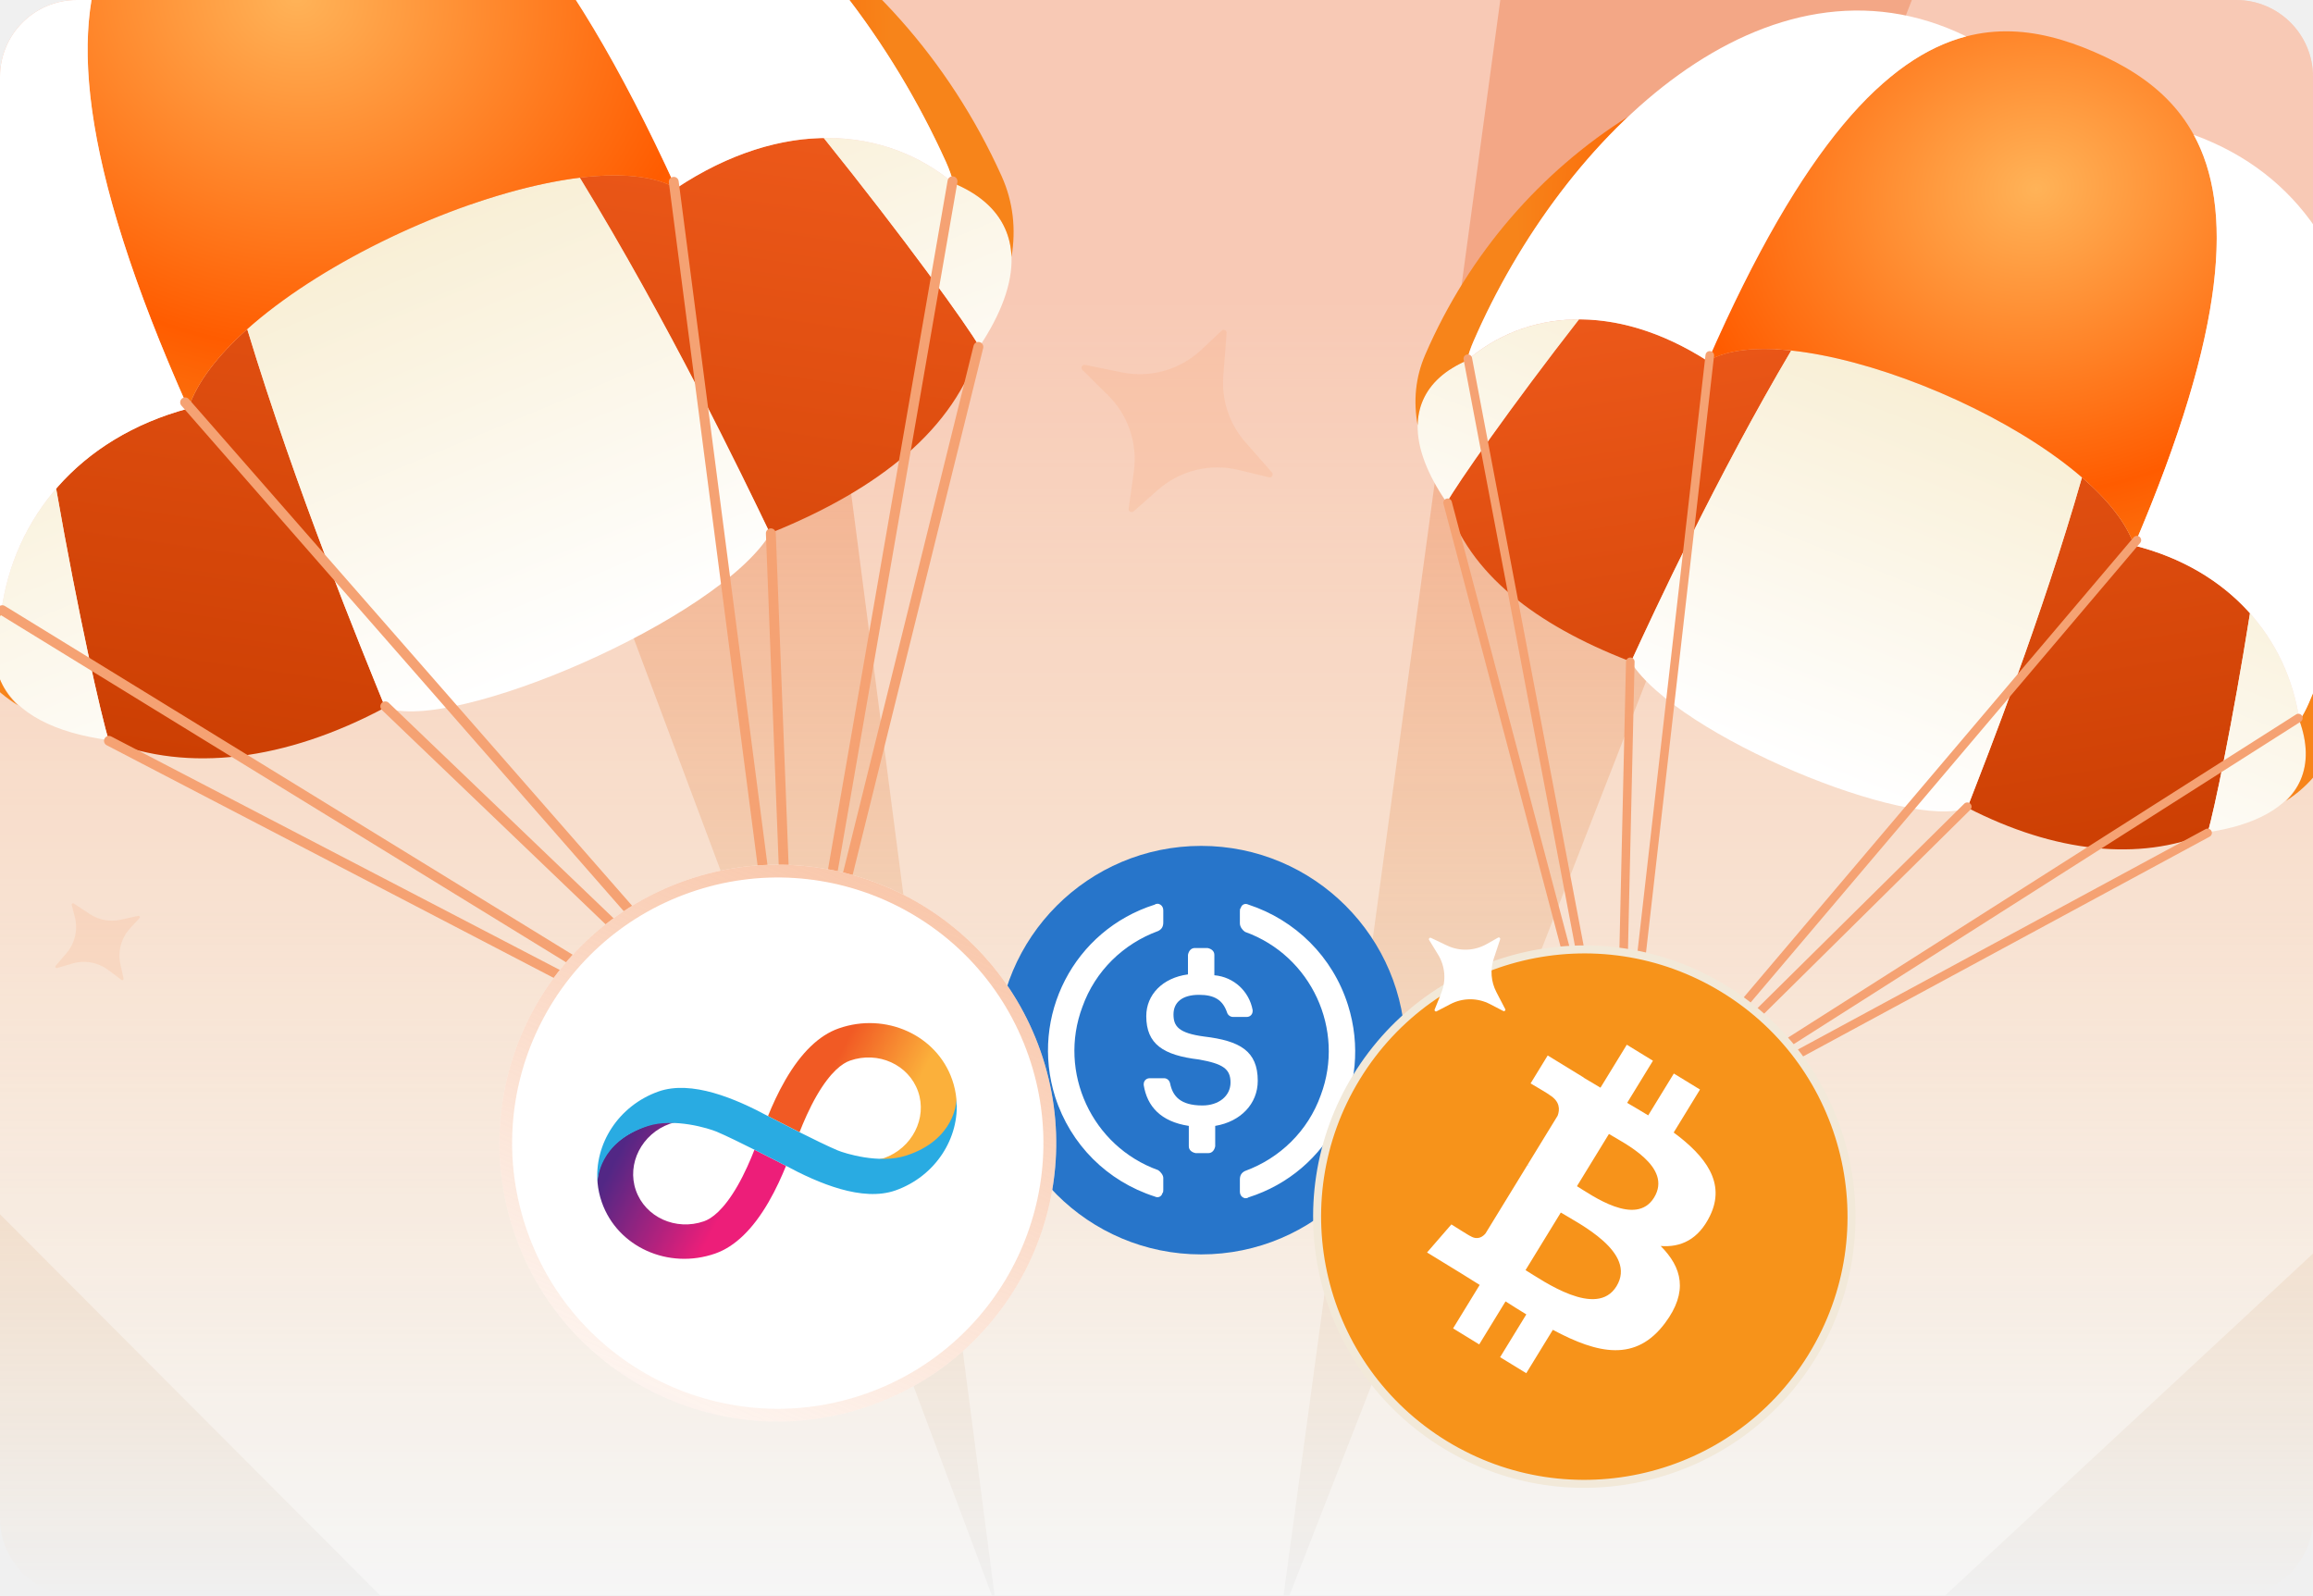
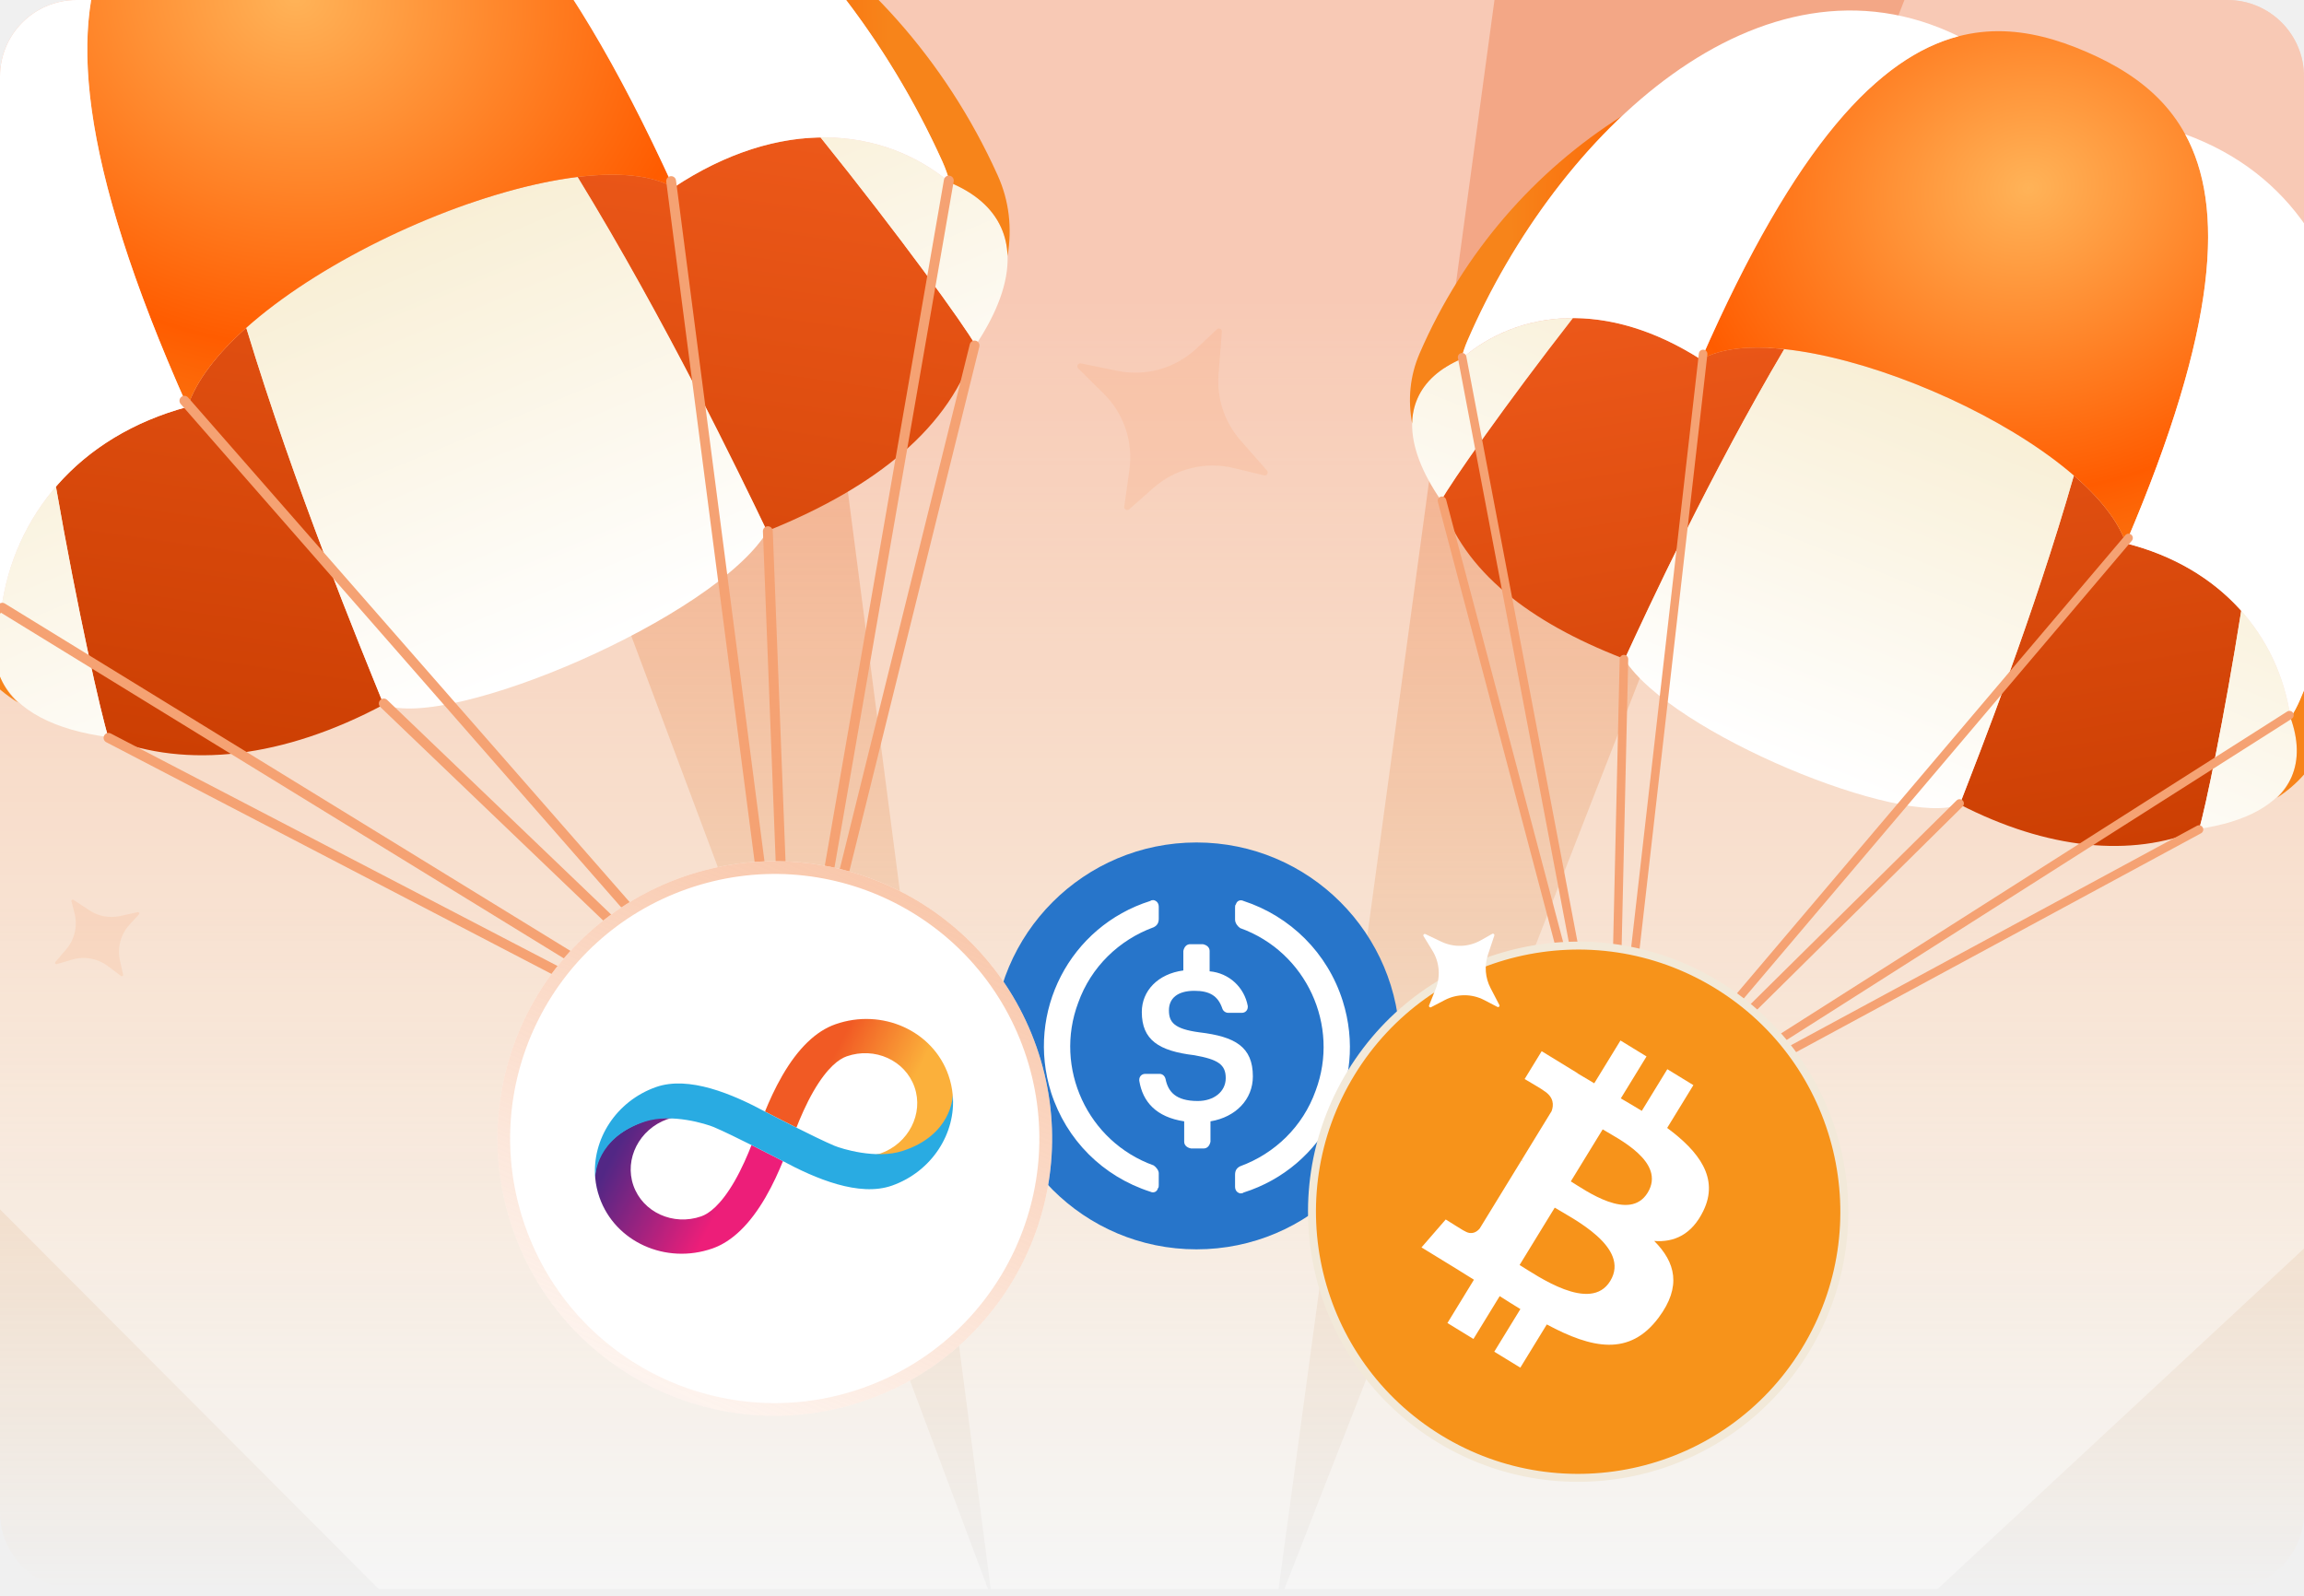
- <svg xmlns="http://www.w3.org/2000/svg" width="361" height="249" viewBox="0 0 361 249" fill="none">
+ <svg xmlns="http://www.w3.org/2000/svg" width="361" height="250" viewBox="0 0 361 250" fill="none">
  <g clip-path="url(#clip0_8159_139081)">
    <rect width="361" height="249" rx="12" fill="url(#paint0_linear_8159_139081)" fill-opacity="0.7" />
    <g opacity="0.64">
      <path opacity="0.6" d="M217.302 416.242L-398.241 132.549L-345.989 33.478L233.83 409.748L217.302 416.242Z" fill="white" />
      <path opacity="0.6" d="M143.697 416.242L759.24 132.549L706.988 33.478L127.17 409.748L143.697 416.242Z" fill="white" />
      <path opacity="0.6" d="M178.778 407.614L255.812 -159.361L102.186 -158.513L178.778 429.915L178.778 407.614Z" fill="white" />
      <path opacity="0.6" d="M187.259 377.27L-191.005 -2L8.499 -141.955L204.459 381.686L187.259 377.27Z" fill="white" />
      <path opacity="0.6" d="M167.545 375.448L627.995 -52.499L353.497 -141.245L150.285 379.624L167.545 375.448Z" fill="white" />
    </g>
    <g clip-path="url(#clip1_8159_139081)">
      <circle cx="187.472" cy="163.898" r="31.879" fill="#2775CA" />
      <path d="M196.304 168.68C196.304 164.031 193.514 162.437 187.935 161.773C183.95 161.241 183.153 160.179 183.153 158.319C183.153 156.459 184.482 155.264 187.138 155.264C189.529 155.264 190.858 156.061 191.522 158.053C191.655 158.452 192.053 158.717 192.452 158.717H194.577C195.108 158.717 195.507 158.319 195.507 157.788V157.655C194.975 154.732 192.584 152.474 189.529 152.209V149.021C189.529 148.489 189.131 148.091 188.467 147.958H186.474C185.943 147.958 185.544 148.356 185.411 149.021V152.076C181.426 152.607 178.903 155.264 178.903 158.585C178.903 162.968 181.559 164.695 187.138 165.359C190.858 166.023 192.053 166.82 192.053 168.945C192.053 171.071 190.193 172.532 187.67 172.532C184.216 172.532 183.02 171.071 182.622 169.078C182.489 168.547 182.091 168.281 181.692 168.281H179.434C178.903 168.281 178.504 168.68 178.504 169.211V169.344C179.036 172.665 181.161 175.055 185.544 175.72V178.908C185.544 179.439 185.943 179.837 186.607 179.97H188.599C189.131 179.97 189.529 179.572 189.662 178.908V175.72C193.647 175.055 196.304 172.266 196.304 168.68Z" fill="white" />
      <path d="M180.763 182.627C170.402 178.908 165.088 167.352 168.941 157.124C170.933 151.545 175.317 147.294 180.763 145.302C181.294 145.036 181.559 144.638 181.559 143.973V142.114C181.559 141.582 181.294 141.184 180.763 141.051C180.63 141.051 180.364 141.051 180.231 141.184C167.612 145.169 160.705 158.585 164.69 171.204C167.081 178.642 172.793 184.354 180.231 186.745C180.763 187.01 181.294 186.745 181.427 186.213C181.559 186.081 181.559 185.948 181.559 185.682V183.823C181.559 183.424 181.161 182.893 180.763 182.627ZM194.843 141.184C194.311 140.918 193.78 141.184 193.647 141.715C193.514 141.848 193.514 141.981 193.514 142.247V144.106C193.514 144.638 193.913 145.169 194.311 145.435C204.672 149.154 209.985 160.71 206.133 170.938C204.141 176.517 199.757 180.768 194.311 182.76C193.78 183.026 193.514 183.424 193.514 184.088V185.948C193.514 186.479 193.78 186.878 194.311 187.01C194.444 187.01 194.71 187.01 194.843 186.878C207.461 182.893 214.369 169.477 210.384 156.858C207.993 149.287 202.148 143.575 194.843 141.184Z" fill="white" />
    </g>
    <path fill-rule="evenodd" clip-rule="evenodd" d="M254.536 103.336C258.199 95.39 267.876 74.48 279.566 54.708C274.144 54.131 269.538 54.571 266.536 56.35L266.536 56.348C259.515 51.845 252.663 49.848 246.441 49.847C235.937 63.324 227.309 75.654 225.803 78.445C229.29 89.556 239.722 97.515 254.228 103.144L254.536 103.336ZM333.086 85.141C331.885 81.615 328.957 77.986 324.943 74.515C318.644 96.509 310.238 117.831 307.056 126.058C320.743 133.1 333.934 134.445 344.544 130.005C345.493 126.951 348.519 112.418 351.165 95.711C346.771 90.782 340.674 87.046 333.086 85.141ZM345.797 32.99L345.796 32.99C346.289 38.439 346.289 38.437 345.797 32.99ZM295.789 11.421C292.447 14.044 292.448 14.044 295.789 11.421L295.789 11.421Z" fill="url(#paint1_linear_8159_139081)" />
    <path fill-rule="evenodd" clip-rule="evenodd" d="M324.943 74.514C313.659 64.752 293.797 56.223 279.566 54.706C267.875 74.48 258.198 95.39 254.535 103.335C261.766 114.866 298.153 129.801 307.056 126.057C310.238 117.829 318.646 96.503 324.943 74.514ZM351.103 96.098C348.504 112.44 345.557 126.627 344.579 129.889C351.878 128.801 357.007 126.099 359.054 121.743C360.226 119.033 360.116 115.891 358.886 112.464C357.984 106.215 355.383 100.489 351.262 95.821L351.164 95.71L351.103 96.098ZM228.955 56.253C225.615 57.702 223.25 59.774 222.077 62.483L222 62.67L221.933 62.835L221.871 63.002L221.811 63.168L221.755 63.336L221.695 63.531L221.646 63.698L221.599 63.868L221.556 64.035L221.521 64.183L221.485 64.353L221.45 64.521L221.441 64.575C221.42 64.683 221.401 64.791 221.384 64.9L221.359 65.075L221.352 65.128C221.334 65.259 221.32 65.391 221.307 65.522L221.292 65.698L221.287 65.753C221.282 65.848 221.276 65.944 221.271 66.04L221.263 66.225L221.26 66.35C221.188 69.956 222.789 74.068 225.802 78.442C227.308 75.653 235.937 63.323 246.44 49.846C239.674 49.843 233.649 52.199 228.955 56.253Z" fill="url(#paint2_linear_8159_139081)" />
    <path fill-rule="evenodd" clip-rule="evenodd" d="M254.125 18.195C240.621 26.703 229.349 39.392 222.437 55.368C220.905 58.909 220.574 62.607 221.259 66.373C221.284 64.999 221.552 63.697 222.078 62.483C223.25 59.774 225.615 57.703 228.954 56.252C229.195 55.28 229.521 54.312 229.936 53.354C235.543 40.392 244.004 27.739 254.125 18.195ZM369.728 69.912C369.253 83.278 365.69 97.371 360.327 109.765C359.913 110.724 359.43 111.624 358.886 112.465C360.116 115.892 360.226 119.034 359.054 121.743C358.528 122.958 357.763 124.044 356.779 125.003C359.993 122.924 362.461 120.152 363.993 116.609C370.633 101.262 372.307 85.057 369.728 69.912ZM333.086 85.141C355.806 32.006 345.129 16.008 326.902 8.123C308.675 0.238 289.705 3.409 266.535 56.348C280.218 48.241 327.223 67.938 333.086 85.141Z" fill="url(#paint3_radial_8159_139081)" />
    <path fill-rule="evenodd" clip-rule="evenodd" d="M342.39 21.044C348.494 32.223 347.673 51.029 333.086 85.139C347.891 88.858 357.022 99.543 358.886 112.465C359.43 111.624 359.913 110.723 360.328 109.765C374.354 77.344 376.075 33.305 342.39 21.044ZM306.88 5.681C275.841 -9.55 243.962 20.931 229.936 53.353C229.521 54.312 229.195 55.279 228.955 56.253C237.964 48.471 251.88 46.946 266.535 56.348C281.41 22.361 294.554 8.887 306.88 5.681Z" fill="white" />
    <path fill-rule="evenodd" clip-rule="evenodd" d="M263.048 168.467L306.573 125.429C306.835 125.17 307.259 125.172 307.519 125.434C307.779 125.699 307.777 126.121 307.514 126.382L258.02 175.323L358.362 111.502C358.674 111.304 359.088 111.397 359.286 111.708C359.484 112.02 359.392 112.434 359.081 112.633L267.477 170.894L344.231 129.403C344.556 129.226 344.962 129.347 345.138 129.673C345.314 129.998 345.192 130.404 344.867 130.58L253.025 180.228L253.024 180.229L253.021 180.231L253.018 180.232L253.014 180.234L253.013 180.235L253.011 180.236L253.009 180.237L253.007 180.238L253.005 180.24L252.999 180.242L252.998 180.243L252.996 180.244L252.994 180.245L252.992 180.246L252.99 180.247L252.984 180.25L252.981 180.251L252.978 180.252L252.979 180.252L252.974 180.254L252.965 180.259L252.959 180.261L252.945 180.267L252.944 180.267L252.942 180.268L252.937 180.27L252.927 180.274L252.921 180.276L252.921 180.276L252.92 180.276L252.912 180.279L252.906 180.281L252.905 180.281L252.903 180.282L252.896 180.284L252.89 180.286L252.889 180.286L252.886 180.287L252.885 180.288L252.885 180.288L252.881 180.289L252.876 180.29L252.873 180.291L252.871 180.292L252.869 180.292L252.868 180.292L252.865 180.293L252.861 180.294L252.858 180.295L252.855 180.296L252.854 180.296L252.851 180.297L252.848 180.297L252.845 180.298L252.841 180.299L252.839 180.299L252.838 180.3L252.835 180.3L252.832 180.301L252.829 180.301L252.825 180.302L252.823 180.303L252.822 180.303L252.818 180.304L252.816 180.304L252.813 180.304L252.809 180.305L252.808 180.305L252.805 180.306L252.8 180.307L252.799 180.307L252.797 180.307L252.793 180.308L252.792 180.308L252.789 180.308L252.783 180.309L252.782 180.309L252.777 180.31L252.774 180.31L252.773 180.31L252.767 180.311L252.767 180.311L252.766 180.311L252.76 180.312L252.758 180.312L252.755 180.312L252.752 180.312L252.749 180.313L252.747 180.313L252.744 180.313L252.742 180.313L252.739 180.313L252.738 180.313L252.733 180.314L252.727 180.314L252.724 180.314L252.723 180.314L252.722 180.314C252.679 180.316 252.637 180.314 252.596 180.307L252.596 180.307L252.594 180.307L252.585 180.306L252.582 180.305L252.579 180.304L252.573 180.304L252.57 180.303L252.568 180.302L252.562 180.301L252.546 180.298C252.541 180.297 252.535 180.295 252.53 180.294L252.521 180.291L252.515 180.29L252.505 180.287L252.504 180.287L252.504 180.286L252.498 180.285L252.49 180.282L252.488 180.282L252.487 180.281L252.482 180.28L252.48 180.279L252.479 180.278L252.476 180.278L252.472 180.276L252.469 180.276L252.468 180.274L252.466 180.274L252.465 180.274L252.461 180.272L252.457 180.27L252.454 180.269L252.452 180.269L252.45 180.268L252.45 180.268L252.446 180.266L252.441 180.264L252.438 180.263L252.435 180.262L252.43 180.26L252.427 180.258L252.423 180.256L252.419 180.255L252.415 180.253L252.411 180.251L252.407 180.25L252.404 180.248L252.401 180.246L252.396 180.244L252.393 180.242L252.39 180.24L252.387 180.239L252.382 180.236L252.377 180.234L252.375 180.233L252.373 180.232L252.367 180.228L252.364 180.227C252.345 180.221 252.328 180.214 252.309 180.207L252.298 180.202L252.296 180.201L252.294 180.201L252.283 180.196L252.283 180.196C252.192 180.154 252.11 180.092 252.044 180.012L252.043 180.01L252.041 180.007L252.036 180.002L252.034 180L252.033 179.998L252.027 179.99L252.027 179.988C251.993 179.944 251.964 179.894 251.942 179.841L251.937 179.826C251.92 179.786 251.909 179.745 251.903 179.703L251.605 178.14L225.29 78.643C225.196 78.286 225.409 77.918 225.766 77.825C226.123 77.729 226.489 77.942 226.584 78.299L248.078 159.571L228.43 56.108C228.362 55.746 228.599 55.395 228.964 55.327C229.326 55.258 229.677 55.497 229.746 55.859L252.158 173.878L253.778 103.272C253.787 102.903 254.094 102.61 254.463 102.619C254.832 102.627 255.125 102.933 255.117 103.304L253.704 164.894L266.187 55.39C266.229 55.023 266.561 54.758 266.928 54.801C267.295 54.842 267.559 55.173 267.518 55.542L253.61 177.531L333.001 83.871C333.24 83.589 333.662 83.554 333.944 83.793C334.226 84.032 334.261 84.455 334.022 84.736L263.048 168.467Z" fill="#F5A273" />
    <g clip-path="url(#clip2_8159_139081)">
      <path d="M282.831 211.664L282.723 211.84C270.65 231.338 245.072 237.434 225.488 225.441C205.854 213.415 199.683 187.742 211.712 168.107L211.712 168.107C223.738 148.466 249.412 142.296 269.048 154.322L269.048 154.322C288.69 166.35 294.859 192.025 282.831 211.664Z" fill="#F7931A" stroke="#F2E9D9" stroke-width="1.246" />
      <path d="M266.89 189.739C269.387 184.619 266.206 180.442 261.218 176.753L265.326 170.046L261.242 167.547L257.243 174.077C256.17 173.419 255.06 172.769 253.956 172.123L257.983 165.55L253.902 163.051L249.794 169.755C248.9 169.232 248.021 168.717 247.175 168.199L247.187 168.177L241.557 164.727L238.887 169.088C238.887 169.088 241.938 170.877 241.854 170.901C243.507 171.914 243.457 173.204 243.107 174.129L238.428 181.769C238.541 181.84 238.687 181.935 238.842 182.062C238.705 181.979 238.561 181.889 238.41 181.799L231.853 192.502C231.462 192.978 230.648 193.62 229.491 192.914C229.515 192.993 226.523 191.096 226.523 191.096L222.726 195.475L228.039 198.729C229.027 199.336 229.99 199.948 230.942 200.539L226.789 207.323L230.867 209.822L234.978 203.11C236.083 203.819 237.161 204.491 238.22 205.139L234.127 211.818L238.21 214.318L242.359 207.547C249.464 211.357 255.327 212.571 259.871 206.49C263.532 201.596 262.508 197.785 259.185 194.463C262.291 194.708 265.071 193.491 266.892 189.741L266.891 189.739L266.89 189.739ZM252.295 200.745C249.192 205.816 240.865 199.923 238.096 198.231L243.602 189.244C246.369 190.94 255.533 195.458 252.295 200.745L252.295 200.745ZM258.162 186.902C255.336 191.513 248.426 186.541 246.121 185.13L251.114 176.979C253.419 178.391 261.108 182.092 258.162 186.902L258.162 186.902Z" fill="white" />
    </g>
    <path fill-rule="evenodd" clip-rule="evenodd" d="M120.208 83.295C115.845 74.209 104.32 50.297 90.497 27.733C96.733 26.97 102.046 27.394 105.536 29.389L105.537 29.387C113.543 24.073 121.399 21.649 128.567 21.535C140.909 36.87 151.07 50.917 152.855 54.104C149.039 66.966 137.167 76.323 120.559 83.069L120.208 83.295ZM29.397 63.755C30.718 59.672 34.025 55.439 38.586 51.368C46.238 76.589 56.306 100.998 60.12 110.416C44.482 118.776 29.311 120.563 17.01 115.64C15.862 112.14 12.114 95.454 8.764 76.257C13.736 70.5 20.692 66.087 29.397 63.755ZM13.815 3.912L13.815 3.912C13.346 10.197 13.346 10.195 13.815 3.912ZM71.029 -21.836C74.925 -18.874 74.925 -18.874 71.029 -21.836L71.029 -21.836Z" fill="url(#paint4_linear_8159_139081)" />
    <path fill-rule="evenodd" clip-rule="evenodd" d="M38.587 51.367C51.408 39.92 74.133 29.737 90.498 27.732C104.322 50.299 115.845 74.21 120.208 83.296C112.087 96.709 70.443 114.569 60.121 110.416C56.306 100.997 46.237 76.583 38.587 51.367ZM8.842 76.702C12.132 95.48 15.782 111.768 16.968 115.509C8.54 114.387 2.583 111.368 0.147 106.386C-1.252 103.285 -1.183 99.664 0.173 95.696C1.098 88.481 3.992 81.838 8.654 76.386L8.765 76.257L8.842 76.702ZM148.824 28.6C152.697 30.208 155.459 32.553 156.859 35.652L156.951 35.866L157.031 36.055L157.106 36.246L157.177 36.436L157.245 36.629L157.319 36.852L157.378 37.044L157.435 37.239L157.487 37.43L157.53 37.6L157.575 37.795L157.618 37.989L157.63 38.051C157.656 38.174 157.68 38.298 157.701 38.424L157.733 38.624L157.742 38.686C157.765 38.837 157.783 38.988 157.802 39.139L157.821 39.341L157.828 39.404C157.836 39.514 157.845 39.625 157.852 39.734L157.864 39.947L157.87 40.092C158.019 44.244 156.248 49.01 152.856 54.103C151.071 50.917 140.909 36.87 128.567 21.535C136.361 21.41 143.344 24.015 148.824 28.6Z" fill="url(#paint5_linear_8159_139081)" />
    <path fill-rule="evenodd" clip-rule="evenodd" d="M119.143 -14.785C134.852 -5.228 148.066 9.184 156.316 27.462C158.145 31.513 158.592 35.766 157.871 40.117C157.817 38.535 157.486 37.04 156.858 35.651C155.459 32.551 152.697 30.209 148.825 28.598C148.53 27.483 148.137 26.373 147.642 25.277C140.949 10.448 130.974 -3.974 119.143 -14.785ZM-13.085 46.875C-12.297 62.262 -7.937 78.431 -1.537 92.611C-1.042 93.708 -0.47 94.737 0.172 95.696C-1.183 99.664 -1.252 103.286 0.147 106.386C0.774 107.775 1.675 109.012 2.826 110.099C-0.913 107.762 -3.807 104.614 -5.636 100.561C-13.561 83.003 -15.782 64.367 -13.085 46.875ZM29.398 63.755C2.267 2.96 14.277 -15.661 35.13 -25.073C55.983 -34.485 77.893 -31.175 105.537 29.387C89.629 20.296 35.84 43.834 29.398 63.755Z" fill="url(#paint6_radial_8159_139081)" />
    <path fill-rule="evenodd" clip-rule="evenodd" d="M17.523 -9.91C10.694 3.077 11.98 24.725 29.398 63.753C12.412 68.304 2.087 80.776 0.173 95.695C-0.47 94.736 -1.042 93.707 -1.536 92.611C-18.279 55.519 -21.056 4.822 17.523 -9.91ZM58.15 -28.247C93.629 -46.352 130.9 -11.817 147.642 25.276C148.137 26.374 148.53 27.482 148.825 28.599C138.306 19.798 122.249 18.293 105.537 29.387C87.79 -9.494 72.406 -24.777 58.15 -28.247Z" fill="white" />
    <path fill-rule="evenodd" clip-rule="evenodd" d="M111.579 158.473L60.666 109.684C60.359 109.39 59.871 109.4 59.576 109.707C59.282 110.016 59.292 110.503 59.599 110.799L117.495 166.279L0.759 94.576C0.397 94.354 -0.079 94.469 -0.301 94.83C-0.524 95.194 -0.41 95.668 -0.048 95.892L106.522 161.349L17.36 114.941C16.983 114.743 16.517 114.89 16.32 115.269C16.124 115.646 16.271 116.112 16.648 116.308L123.337 171.84L123.338 171.841L123.342 171.842L123.345 171.844L123.35 171.846L123.351 171.847L123.353 171.848L123.356 171.85L123.358 171.85L123.361 171.852L123.367 171.855L123.369 171.856L123.37 171.857L123.373 171.858L123.375 171.859L123.378 171.861L123.385 171.863L123.388 171.865L123.391 171.866L123.391 171.866L123.396 171.868L123.407 171.873L123.414 171.876L123.43 171.883L123.431 171.883L123.433 171.884L123.439 171.886L123.451 171.89L123.457 171.892L123.457 171.892L123.459 171.893L123.469 171.896L123.475 171.898L123.477 171.898L123.478 171.899L123.486 171.902L123.493 171.903L123.495 171.904L123.498 171.905L123.5 171.905L123.5 171.905L123.504 171.907L123.509 171.908L123.513 171.909L123.516 171.91L123.518 171.91L123.519 171.911L123.523 171.911L123.528 171.913L123.531 171.913L123.534 171.914L123.536 171.914L123.539 171.915L123.542 171.916L123.546 171.916L123.551 171.918L123.552 171.918L123.554 171.918L123.557 171.919L123.561 171.92L123.564 171.92L123.569 171.921L123.571 171.921L123.572 171.922L123.577 171.923L123.579 171.923L123.582 171.923L123.587 171.924L123.589 171.924L123.592 171.925L123.597 171.926L123.599 171.926L123.601 171.926L123.606 171.927L123.607 171.927L123.611 171.927L123.617 171.928L123.619 171.928L123.624 171.929L123.627 171.929L123.629 171.929L123.636 171.93L123.636 171.93L123.637 171.93L123.644 171.931L123.646 171.931L123.649 171.931L123.653 171.931L123.656 171.932L123.659 171.932L123.663 171.932L123.664 171.932L123.668 171.932L123.669 171.932L123.675 171.933L123.681 171.933L123.685 171.933L123.686 171.933L123.688 171.933C123.737 171.934 123.786 171.931 123.833 171.923L123.833 171.923L123.834 171.922L123.845 171.921L123.848 171.92L123.852 171.919L123.859 171.918L123.862 171.917L123.864 171.916L123.871 171.915L123.891 171.911C123.896 171.909 123.903 171.908 123.908 171.906L123.919 171.903L123.926 171.901L123.937 171.898L123.939 171.897L123.939 171.897L123.946 171.895L123.955 171.892L123.956 171.891L123.958 171.891L123.964 171.889L123.965 171.888L123.967 171.887L123.971 171.886L123.974 171.885L123.978 171.884L123.98 171.882L123.982 171.882L123.983 171.882L123.987 171.88L123.992 171.878L123.996 171.877L123.998 171.875L124 171.875L124 171.875L124.005 171.872L124.01 171.87L124.014 171.869L124.018 171.867L124.023 171.865L124.027 171.863L124.031 171.861L124.036 171.859L124.04 171.857L124.045 171.855L124.049 171.853L124.052 171.851L124.056 171.849L124.062 171.846L124.065 171.844L124.069 171.842L124.073 171.84L124.078 171.837L124.084 171.834L124.086 171.833L124.088 171.831L124.095 171.828L124.099 171.826C124.12 171.819 124.14 171.811 124.162 171.802L124.174 171.796L124.176 171.795L124.178 171.795L124.191 171.789L124.191 171.788C124.295 171.739 124.389 171.666 124.464 171.572L124.464 171.571L124.466 171.567L124.472 171.561L124.474 171.559L124.476 171.556L124.483 171.547L124.483 171.545C124.521 171.493 124.553 171.436 124.577 171.374L124.583 171.357C124.602 171.31 124.613 171.262 124.62 171.214L124.934 169.409L153.45 54.323C153.552 53.91 153.3 53.491 152.887 53.389C152.474 53.286 152.057 53.538 151.953 53.951L128.662 147.955L149.427 28.423C149.499 28.004 149.219 27.604 148.798 27.532C148.379 27.459 147.98 27.741 147.906 28.16L124.221 164.509L121.08 83.208C121.063 82.783 120.705 82.451 120.279 82.468C119.854 82.484 119.522 82.842 119.538 83.269L122.278 154.188L105.921 28.277C105.866 27.855 105.479 27.556 105.057 27.612C104.635 27.666 104.337 28.052 104.392 28.476L122.614 168.743L29.474 62.291C29.194 61.97 28.706 61.938 28.386 62.217C28.065 62.498 28.033 62.986 28.313 63.306L111.579 158.473Z" fill="#F5A273" />
    <g clip-path="url(#clip3_8159_139081)">
      <circle cx="121.389" cy="178.412" r="43.45" transform="rotate(-19.2943 121.389 178.412)" fill="white" />
      <circle cx="121.389" cy="178.412" r="42.45" transform="rotate(-19.2943 121.389 178.412)" stroke="url(#paint7_linear_8159_139081)" stroke-opacity="0.6" stroke-width="2" />
      <path d="M130.902 160.504C127.845 161.574 125.05 164.275 122.586 168.529C121.416 170.546 120.51 172.585 119.858 174.191C119.858 174.191 119.858 174.191 119.871 174.197L119.867 174.188C119.867 174.188 122.214 175.412 124.787 176.703C125.389 175.167 126.288 173.047 127.46 171.008C129.652 167.224 131.495 165.943 132.662 165.534C137.058 163.995 141.822 166.158 143.29 170.351C144.748 174.516 142.364 179.181 137.988 180.745C137.788 180.814 137.522 180.876 137.176 180.924C138.647 181.015 140.16 180.923 141.47 180.465C149.52 177.647 149.296 171.953 149.27 171.545C149.179 170.523 148.957 169.494 148.603 168.48C146.168 161.526 138.221 157.942 130.902 160.504Z" fill="url(#paint8_linear_8159_139081)" />
      <path d="M111.637 195.637C114.694 194.567 117.489 191.866 119.953 187.612C121.123 185.595 122.029 183.556 122.681 181.95C122.681 181.95 122.681 181.95 122.668 181.944L122.671 181.953C122.671 181.953 120.325 180.729 117.752 179.438C117.15 180.974 116.251 183.094 115.078 185.133C112.886 188.917 111.044 190.198 109.876 190.607C105.478 192.137 100.714 189.974 99.246 185.781C97.787 181.615 100.172 176.95 104.548 175.387C104.747 175.317 105.013 175.255 105.359 175.208C103.889 175.117 102.375 175.208 101.065 175.667C93.015 178.485 93.249 184.175 93.262 184.578C93.356 185.609 93.575 186.628 93.93 187.642C96.371 194.615 104.318 198.199 111.637 195.637Z" fill="url(#paint9_linear_8159_139081)" />
      <path d="M141.414 180.359C137.258 181.699 131.864 180.018 130.714 179.534C127.738 178.279 120.59 174.572 120.029 174.278C114.744 171.42 107.93 168.546 102.785 170.347L102.775 170.35L102.766 170.354C96.529 172.568 92.731 178.553 93.263 184.577C93.24 184.178 93.465 178.213 101.086 175.753C105.242 174.413 110.672 176.134 111.831 176.615C114.807 177.869 121.955 181.577 122.517 181.871C127.797 184.719 134.612 187.594 139.757 185.792L139.766 185.789L139.776 185.786C146.013 183.571 149.82 177.583 149.279 171.563C149.292 171.965 149.042 177.887 141.414 180.359Z" fill="#29ABE2" />
    </g>
    <path d="M233.813 146.337C233.991 146.236 234.199 146.407 234.135 146.601L233.129 149.639C232.561 151.354 232.711 153.226 233.544 154.829L234.926 157.49C235.027 157.683 234.819 157.891 234.625 157.791L232.55 156.713C230.612 155.705 228.304 155.707 226.367 156.718L224.222 157.837C224.039 157.933 223.835 157.749 223.912 157.557L224.95 154.965C225.736 153.003 225.549 150.785 224.446 148.982L223.046 146.693C222.93 146.504 223.132 146.28 223.332 146.375L225.844 147.57C227.811 148.506 230.112 148.426 232.01 147.355L233.813 146.337Z" fill="white" />
    <path opacity="0.16" d="M190.66 51.608C190.971 51.315 191.48 51.558 191.446 51.984L190.925 58.668C190.631 62.441 191.875 66.173 194.373 69.016L198.521 73.734C198.822 74.076 198.503 74.604 198.06 74.496L193.298 73.345C188.85 72.269 184.157 73.431 180.725 76.459L176.924 79.811C176.599 80.098 176.092 79.826 176.152 79.396L176.963 73.603C177.577 69.219 176.085 64.802 172.937 61.689L168.94 57.736C168.61 57.409 168.907 56.853 169.363 56.946L175.07 58.116C179.542 59.032 184.181 57.714 187.503 54.583L190.66 51.608Z" fill="#FB9458" />
    <path opacity="0.15" d="M11.192 141.236C11.144 141.05 11.35 140.903 11.51 141.009L14.02 142.659C15.437 143.59 17.171 143.909 18.826 143.543L21.575 142.936C21.775 142.892 21.913 143.131 21.775 143.282L20.293 144.902C18.909 146.415 18.35 148.508 18.796 150.51L19.289 152.726C19.332 152.916 19.115 153.056 18.959 152.939L16.861 151.368C15.274 150.179 13.218 149.81 11.315 150.372L8.899 151.085C8.699 151.144 8.545 150.907 8.681 150.748L10.374 148.762C11.701 147.205 12.187 145.099 11.677 143.118L11.192 141.236Z" fill="#FB9458" />
  </g>
  <defs>
    <linearGradient id="paint0_linear_8159_139081" x1="73.945" y1="249" x2="73.945" y2="44.258" gradientUnits="userSpaceOnUse">
      <stop stop-color="#FCA43D" stop-opacity="0" />
      <stop offset="1" stop-color="#F58859" />
    </linearGradient>
    <linearGradient id="paint1_linear_8159_139081" x1="298.902" y1="138.18" x2="279.181" y2="14.06" gradientUnits="userSpaceOnUse">
      <stop stop-color="#CC3F03" />
      <stop offset="1" stop-color="#F66020" />
    </linearGradient>
    <linearGradient id="paint2_linear_8159_139081" x1="294.74" y1="53.875" x2="270.149" y2="115.844" gradientUnits="userSpaceOnUse">
      <stop stop-color="#F8EED3" />
      <stop offset="1" stop-color="white" />
    </linearGradient>
    <radialGradient id="paint3_radial_8159_139081" cx="0" cy="0" r="1" gradientUnits="userSpaceOnUse" gradientTransform="translate(317.861 29.4715) rotate(167.316) scale(81.4186 69.4355)">
      <stop stop-color="#FFB358" />
      <stop offset="0.685" stop-color="#FF5C00" />
      <stop offset="1" stop-color="#F7841A" />
    </radialGradient>
    <linearGradient id="paint4_linear_8159_139081" x1="69.732" y1="124.233" x2="90.207" y2="-19.096" gradientUnits="userSpaceOnUse">
      <stop stop-color="#CC3F03" />
      <stop offset="1" stop-color="#F66020" />
    </linearGradient>
    <linearGradient id="paint5_linear_8159_139081" x1="73.004" y1="27.048" x2="102.449" y2="97.986" gradientUnits="userSpaceOnUse">
      <stop stop-color="#F8EED3" />
      <stop offset="1" stop-color="white" />
    </linearGradient>
    <radialGradient id="paint6_radial_8159_139081" cx="0" cy="0" r="1" gradientUnits="userSpaceOnUse" gradientTransform="translate(45.9301 -0.645146) rotate(11.7864) scale(93.7969 79.9919)">
      <stop stop-color="#FFB358" />
      <stop offset="0.685" stop-color="#FF5C00" />
      <stop offset="1" stop-color="#F7841A" />
    </radialGradient>
    <linearGradient id="paint7_linear_8159_139081" x1="143.309" y1="137.562" x2="83.375" y2="201.103" gradientUnits="userSpaceOnUse">
      <stop stop-color="#F5A273" />
      <stop offset="1" stop-color="#F5A273" stop-opacity="0.2" />
    </linearGradient>
    <linearGradient id="paint8_linear_8159_139081" x1="124.572" y1="164.592" x2="148.78" y2="177.087" gradientUnits="userSpaceOnUse">
      <stop offset="0.21" stop-color="#F15A24" />
      <stop offset="0.684" stop-color="#FBB03B" />
    </linearGradient>
    <linearGradient id="paint9_linear_8159_139081" x1="117.967" y1="191.549" x2="93.759" y2="179.054" gradientUnits="userSpaceOnUse">
      <stop offset="0.21" stop-color="#ED1E79" />
      <stop offset="0.893" stop-color="#522785" />
    </linearGradient>
    <clipPath id="clip0_8159_139081">
      <rect width="361" height="249" rx="12" fill="white" />
    </clipPath>
    <clipPath id="clip1_8159_139081">
      <rect width="63.759" height="63.759" fill="white" transform="translate(155.593 132.019)" />
    </clipPath>
    <clipPath id="clip2_8159_139081">
      <path d="M206.896 177.164C213.921 154.865 237.692 142.482 259.991 149.507C282.29 156.531 294.673 180.303 287.648 202.602C280.623 224.901 256.852 237.284 234.553 230.259C212.254 223.234 199.871 199.463 206.896 177.164Z" fill="white" />
    </clipPath>
    <clipPath id="clip3_8159_139081">
      <path d="M80.379 192.769C72.45 170.119 84.383 145.331 107.032 137.402C129.681 129.473 154.469 141.406 162.398 164.055C170.327 186.704 158.394 211.492 135.745 219.421C113.096 227.35 88.308 215.418 80.379 192.769Z" fill="white" />
    </clipPath>
  </defs>
</svg>
